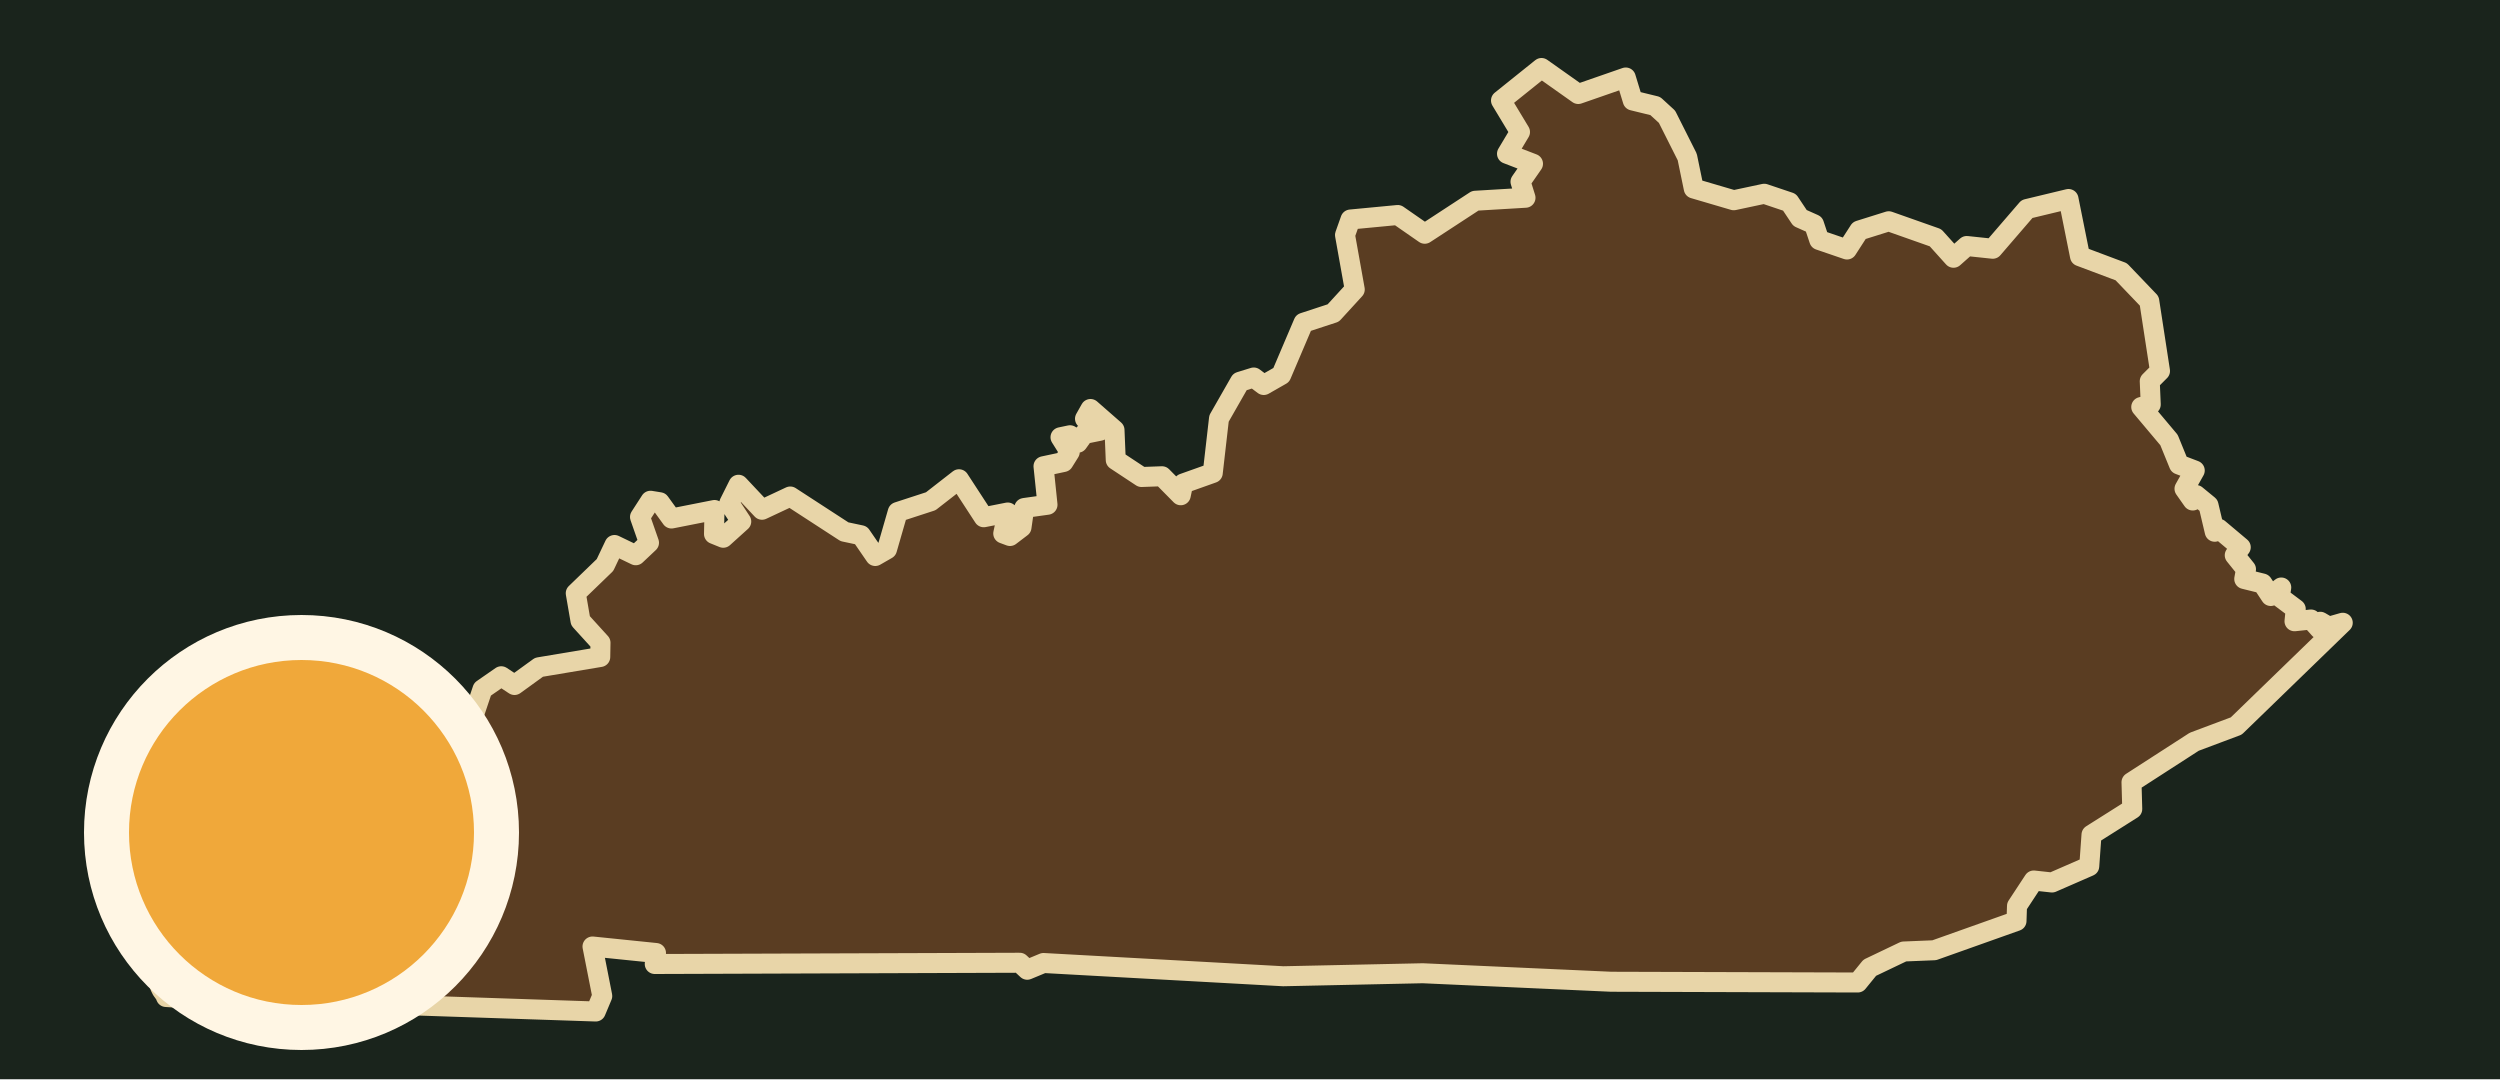
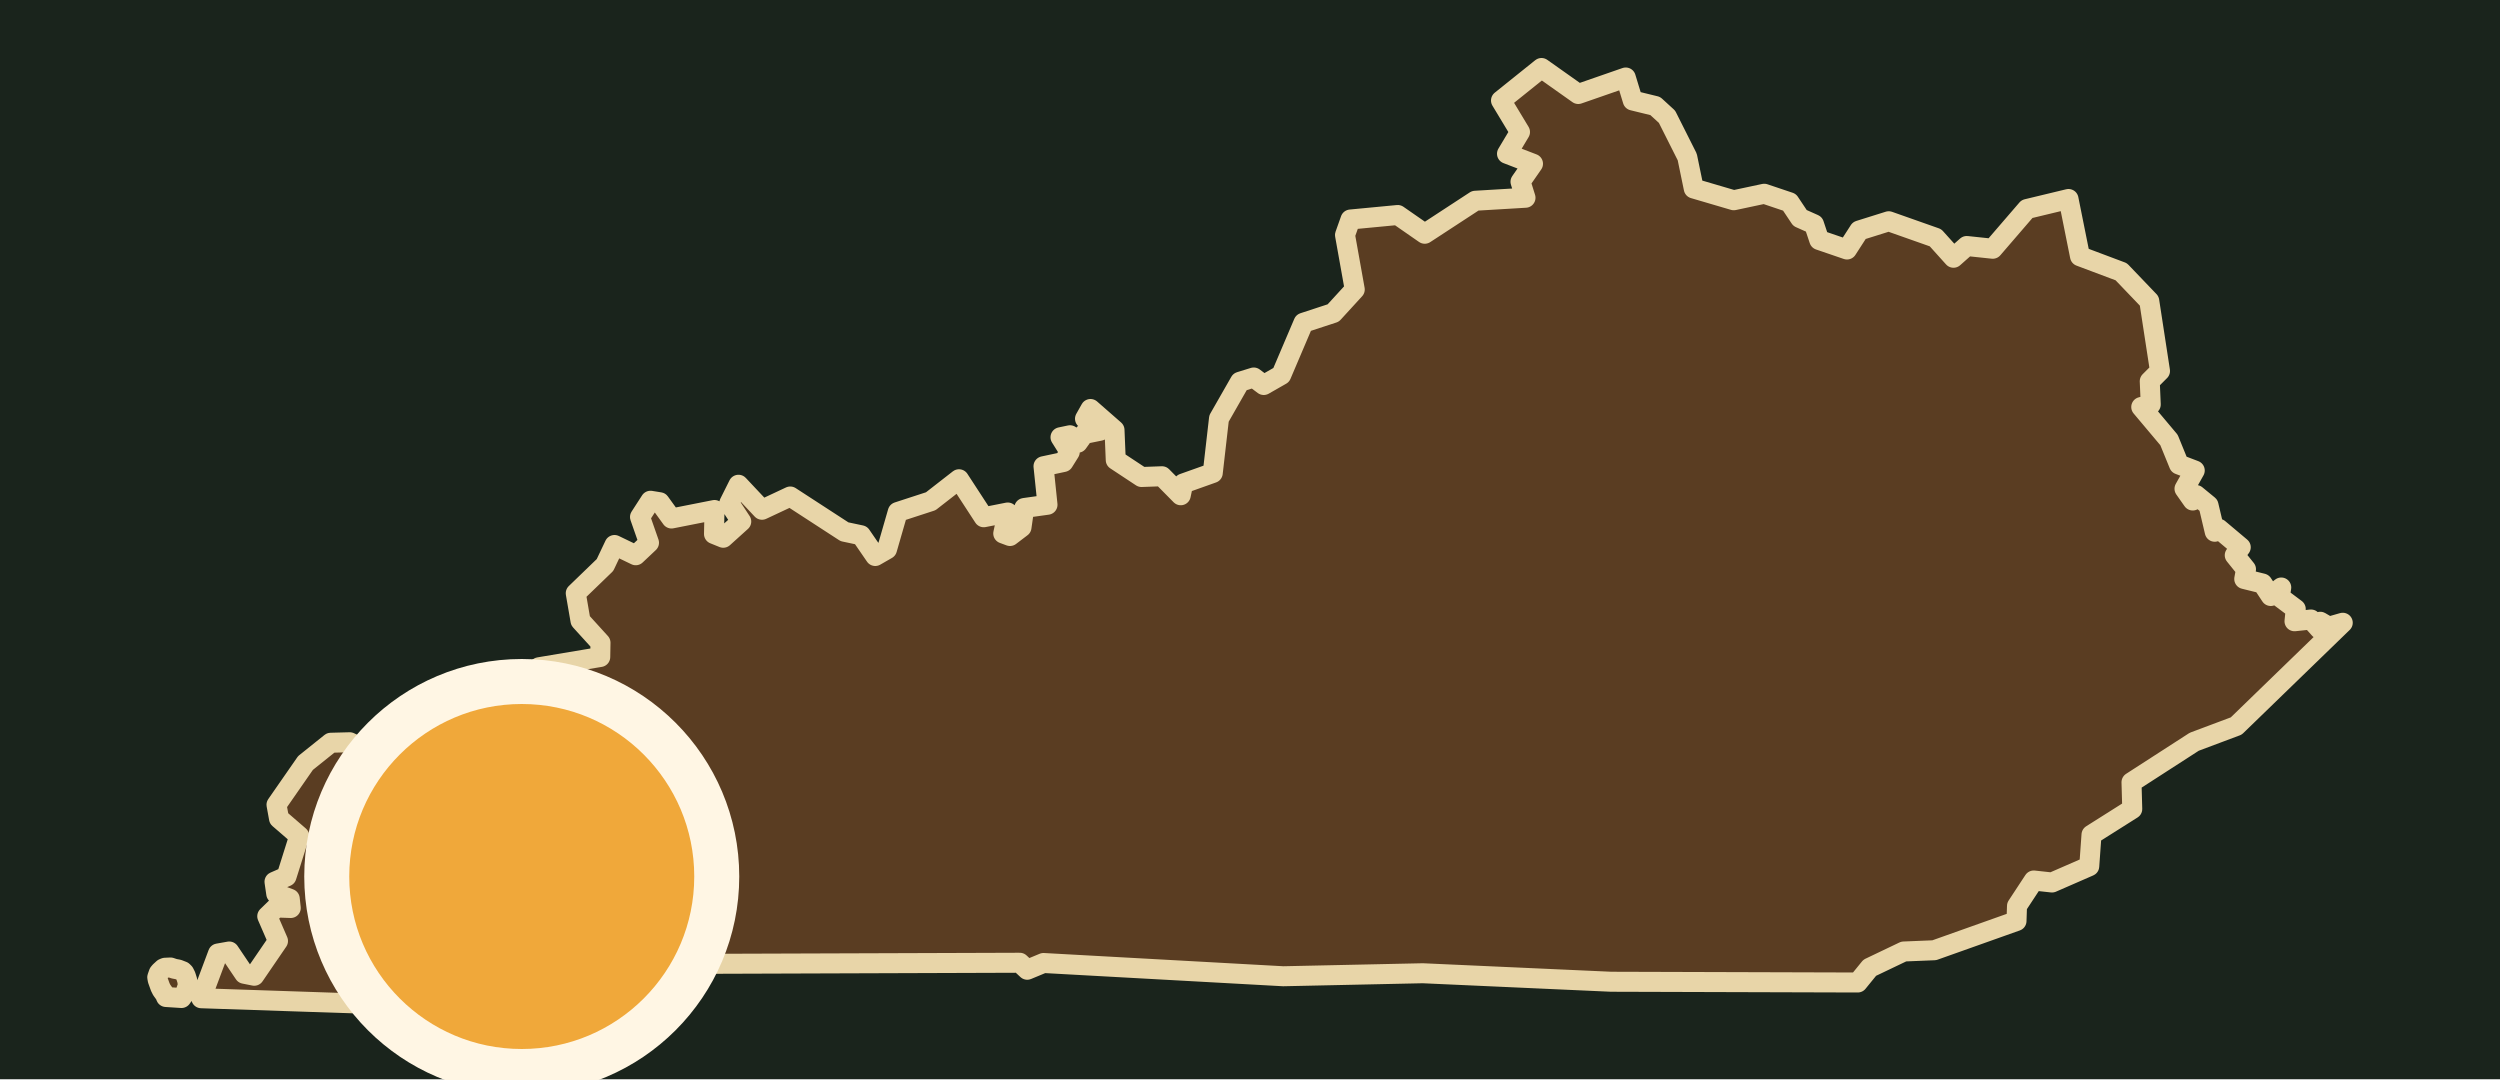
<svg xmlns="http://www.w3.org/2000/svg" viewBox="0 0 1000 431.7">
  <rect width="1000" height="431.7" fill="#1a241c" />
  <path fill="#5a3d22" stroke="#e8d5a8" stroke-width="8" stroke-linejoin="round" fill-rule="evenodd" d="M80.5 399.3L87.2 381.4L91.7 380.6L97.7 389.5L101.7 390.3L111.2 376.4L106.9 366.5L110.5 363.0L116.3 363.2L115.9 359.5L110.5 357.5L109.8 352.7L114.6 350.6L119.7 334.4L111.6 327.4L110.6 321.9L122.2 305.2L132.3 297.1L139.9 296.9L174.8 313.5L181.4 320.0L193.6 320.6L198.0 309.5L188.1 290.3L193.0 275.7L200.5 270.5L205.8 274.0L215.6 266.9L240.1 262.8L240.2 257.1L232.2 248.3L230.3 237.3L242.0 226.0L245.8 218.0L254.3 222.1L259.6 217.1L256.0 206.8L260.2 200.3L263.9 200.9L268.6 207.4L285.8 204.0L285.6 213.6L289.3 215.1L296.5 208.6L291.7 201.3L295.4 193.9L304.8 203.9L316.1 198.6L337.8 212.7L344.4 214.1L350.1 222.4L354.8 219.7L359.1 204.8L372.3 200.5L383.6 191.7L393.5 206.9L403.1 205.0L401.3 213.4L404.0 214.4L408.6 210.9L409.7 203.2L419.0 201.9L417.4 186.5L425.4 184.8L427.9 180.8L424.2 174.9L428.0 174.1L431.1 177.1L433.6 173.6L440.0 172.3L434.0 167.5L436.2 163.6L445.8 172.0L446.3 184.0L456.6 190.8L464.8 190.5L472.3 198.1L473.3 193.4L485.1 189.2L487.6 167.4L496.0 152.7L501.5 151.0L505.5 154.0L512.5 150.0L521.4 129.1L533.3 125.2L541.9 115.8L538.0 94.0L540.2 87.8L559.1 86.0L569.9 93.5L590.1 80.3L610.2 79.1L608.2 72.7L613.2 65.5L602.8 61.5L608.0 52.8L600.4 40.2L616.6 27.2L631.3 37.6L650.3 31.0L653.1 40.2L662.1 42.4L666.8 46.7L674.9 62.8L677.5 75.4L693.5 80.1L705.7 77.5L715.8 80.9L720.0 87.2L725.6 89.7L727.7 96.0L738.8 99.8L743.7 92.2L755.5 88.5L774.2 95.1L781.4 103.1L786.7 98.4L797.1 99.5L810.8 83.6L827.4 79.6L832.0 102.5L848.5 108.7L859.7 120.4L864.0 148.4L859.9 152.5L860.3 161.8L856.5 162.8L867.6 176.0L871.6 185.8L877.9 188.2L873.8 195.5L877.1 200.2L878.4 198.0L883.4 202.1L885.9 212.7L887.5 211.5L896.3 218.9L893.9 222.1L898.4 227.7L897.7 231.6L905.0 233.4L908.3 238.4L912.5 235.0L911.9 238.8L918.3 243.6L917.8 248.5L924.4 247.8L927.8 251.6L928.1 248.7L931.5 250.7L937.1 249.1L894.5 290.4L877.7 296.7L852.6 312.9L852.9 323.6L836.6 333.9L835.7 346.5L820.8 353.0L813.5 352.2L806.8 362.4L806.6 368.4L773.7 380.1L761.5 380.6L747.9 387.1L743.1 393.0L644.5 392.7L569.1 389.3L513.3 390.5L417.4 385.2L410.9 387.9L407.9 385.1L261.9 385.6L262.4 381.2L237.0 378.6L240.9 398.4L238.3 404.6L80.5 399.3ZM62.9 390.9L63.5 389.2L64.0 388.6L65.3 387.4L66.0 387.1L68.2 387.0L69.7 387.5L71.3 387.8L73.1 388.5L73.7 389.1L74.3 390.3L74.9 392.2L75.1 393.7L75.0 394.6L74.2 396.9L72.6 399.2L66.4 398.8L66.0 397.8L64.7 396.0L64.1 394.8L63.1 392.0L62.9 390.9Z" />
-   <circle cx="120.6" cy="333.0" r="78" fill="#f0a83a" stroke="#fff6e4" stroke-width="18" />
+   <circle cx="208.7" cy="350.6" r="78" fill="#f0a83a" stroke="#fff6e4" stroke-width="18" />
</svg>
